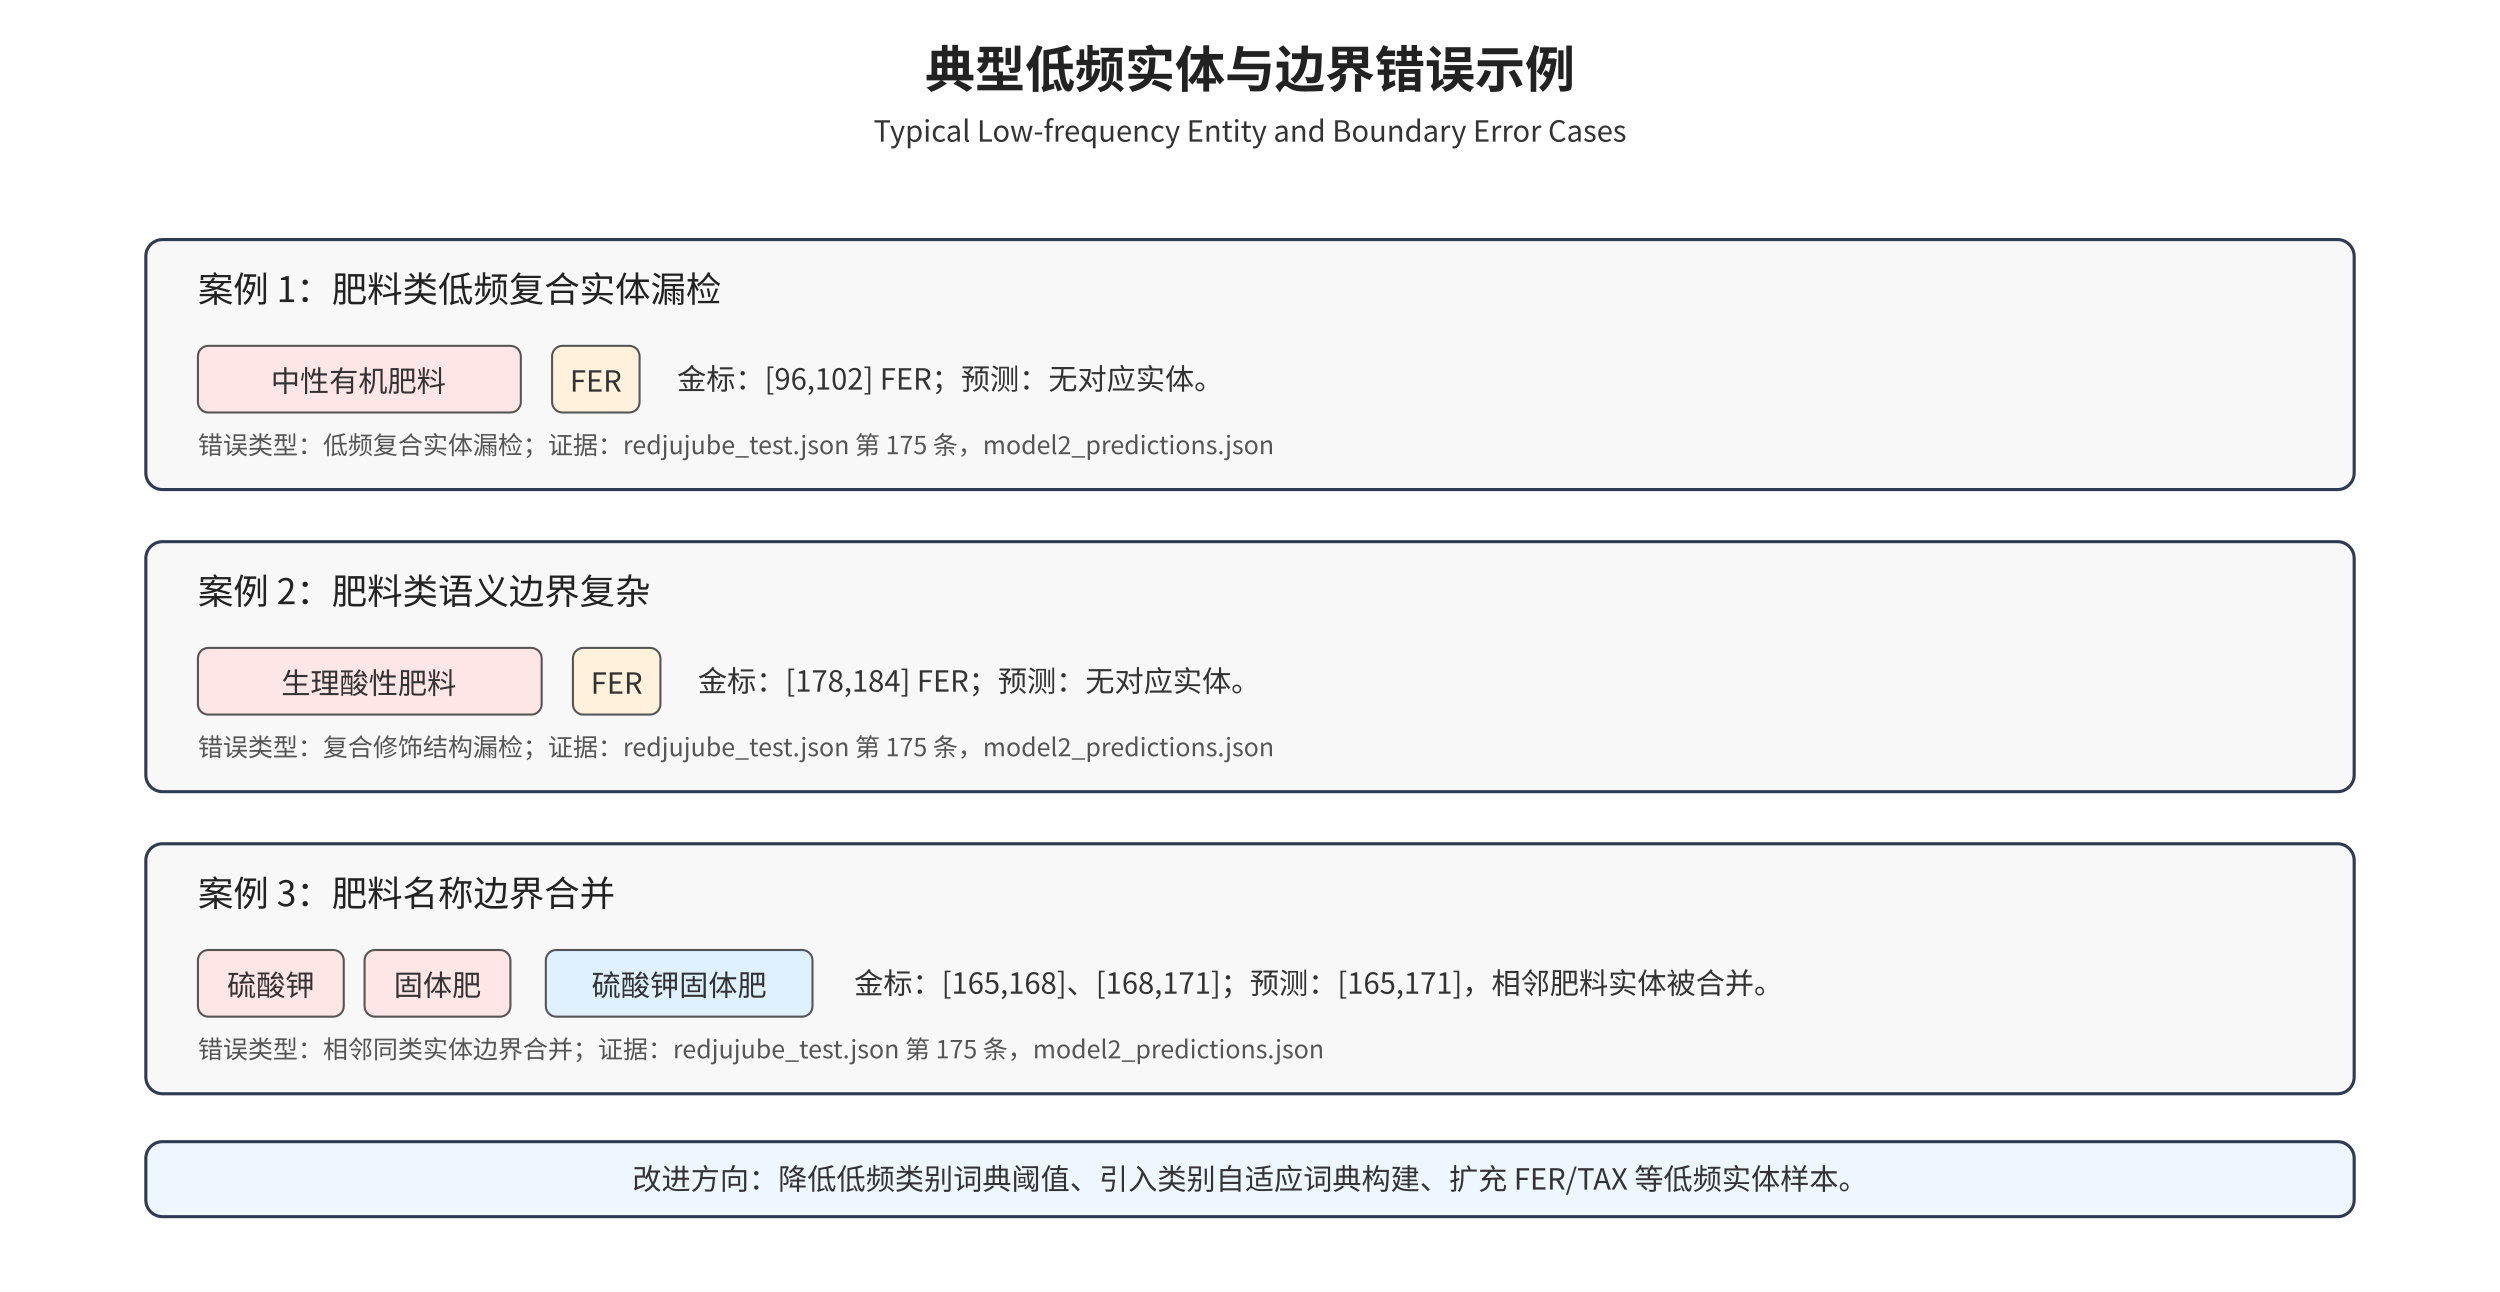
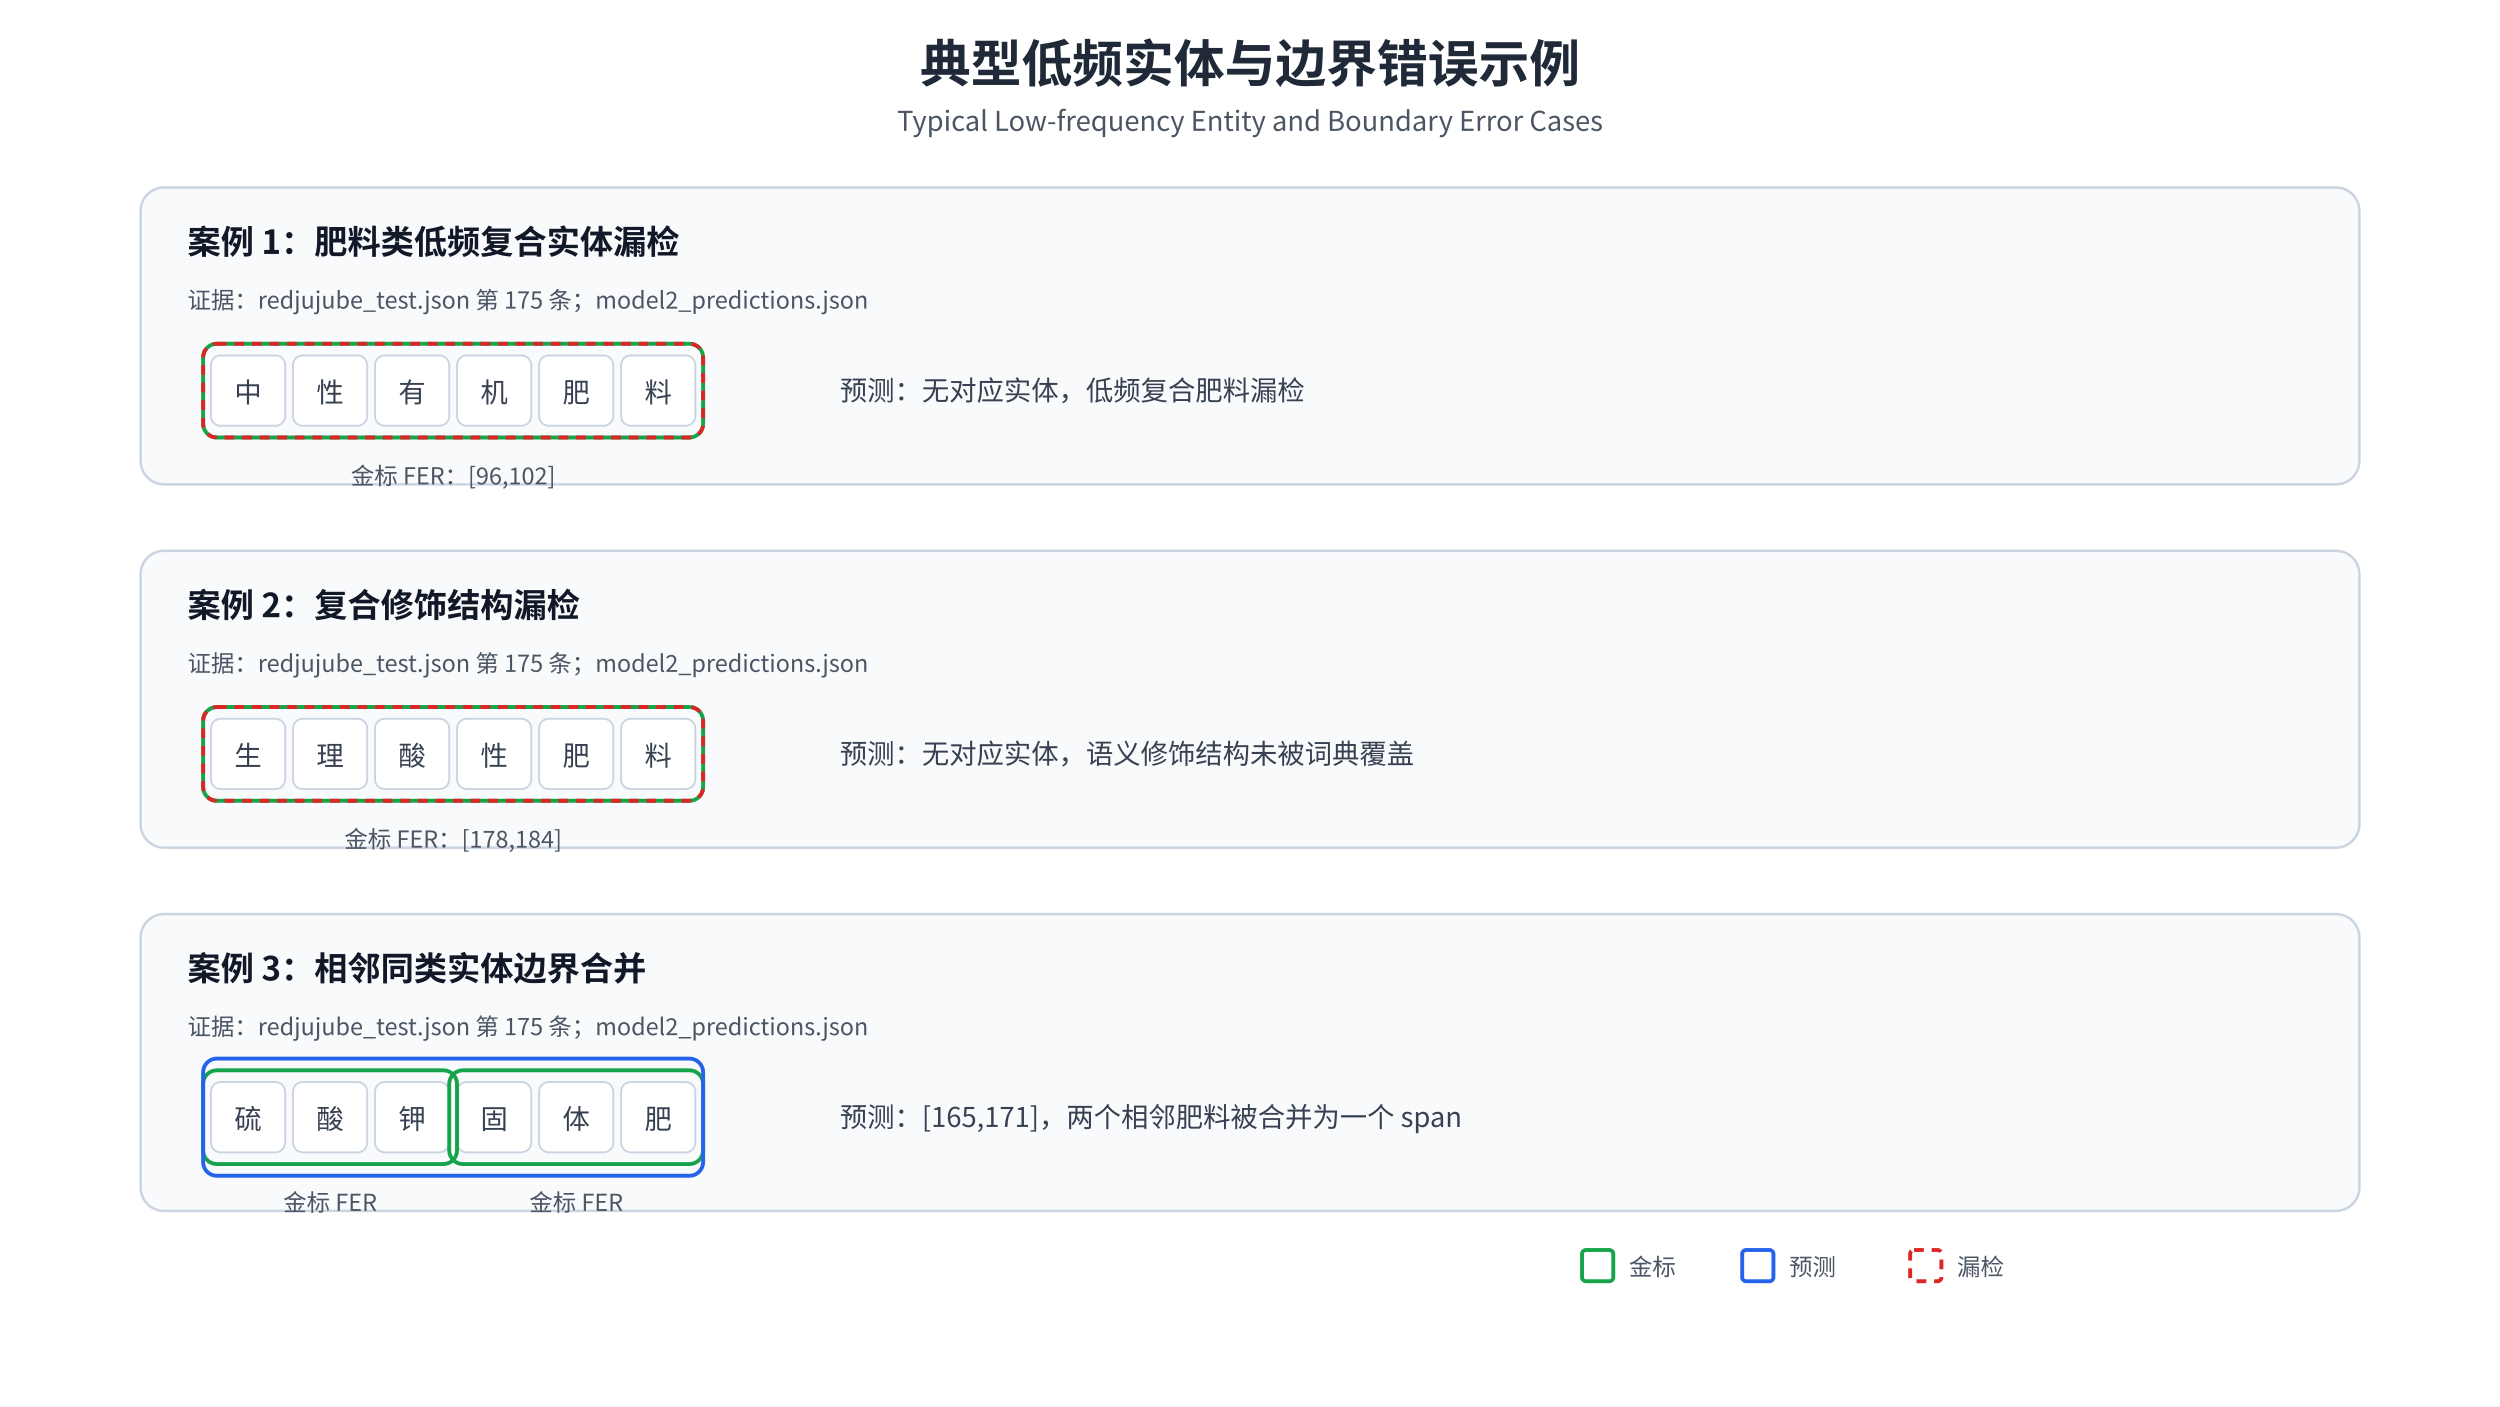
- <svg xmlns="http://www.w3.org/2000/svg" width="1200" height="620" viewBox="0 0 1200 620">
+ <svg xmlns="http://www.w3.org/2000/svg" width="1280" height="720" viewBox="0 0 1280 720">
  <defs>
    <style>
-       .title { font-family: "Noto Sans CJK SC", "Source Han Sans SC", "Microsoft YaHei", Arial, sans-serif; font-size: 24px; font-weight: 700; fill: #222; }
-       .label { font-family: "Noto Sans CJK SC", "Source Han Sans SC", "Microsoft YaHei", Arial, sans-serif; font-size: 17px; fill: #222; }
-       .small { font-family: "Noto Sans CJK SC", "Source Han Sans SC", "Microsoft YaHei", Arial, sans-serif; font-size: 14px; fill: #333; }
-       .tiny { font-family: "Noto Sans CJK SC", "Source Han Sans SC", "Microsoft YaHei", Arial, sans-serif; font-size: 12px; fill: #555; }
-       .box { stroke: #2f3b52; stroke-width: 1.5; rx: 8; ry: 8; }
-       .tag { stroke: #555; stroke-width: 1; rx: 5; ry: 5; }
+       .title { font-family: "Noto Sans CJK SC", "Source Han Sans SC", "Microsoft YaHei", Arial, sans-serif; font-size: 26px; font-weight: 700; fill: #1f2937; }
+       .subtitle { font-family: "Noto Sans CJK SC", "Source Han Sans SC", "Microsoft YaHei", Arial, sans-serif; font-size: 14px; fill: #4b5563; }
+       .label { font-family: "Noto Sans CJK SC", "Source Han Sans SC", "Microsoft YaHei", Arial, sans-serif; font-size: 17px; font-weight: 700; fill: #111827; }
+       .small { font-family: "Noto Sans CJK SC", "Source Han Sans SC", "Microsoft YaHei", Arial, sans-serif; font-size: 14px; fill: #374151; }
+       .tiny { font-family: "Noto Sans CJK SC", "Source Han Sans SC", "Microsoft YaHei", Arial, sans-serif; font-size: 12px; fill: #4b5563; }
+       .panel { stroke: #cbd5e1; stroke-width: 1.3; fill: #f8fafc; }
+       .token { stroke: #cbd5e1; stroke-width: 1; fill: #ffffff; }
+       .gold { stroke: #16a34a; stroke-width: 2; fill: none; }
+       .pred { stroke: #2563eb; stroke-width: 2; fill: none; }
+       .miss { stroke: #dc2626; stroke-width: 2; stroke-dasharray: 5 4; fill: none; }
    </style>
  </defs>
-   <rect width="1200" height="620" fill="#fff" />
-   <text x="600" y="42" text-anchor="middle" class="title">典型低频实体与边界错误示例</text>
-   <text x="600" y="68" text-anchor="middle" class="small">Typical Low-frequency Entity and Boundary Error Cases</text>
-   <rect x="70" y="115" width="1060" height="120" fill="#f8f8f8" class="box" />
-   <text x="95" y="145" class="label">案例 1：肥料类低频复合实体漏检</text>
-   <rect x="95" y="166" width="155" height="32" fill="#ffe6e6" class="tag" />
-   <text x="172" y="188" text-anchor="middle" class="small">中性有机肥料</text>
-   <rect x="265" y="166" width="42" height="32" fill="#fff1db" class="tag" />
-   <text x="286" y="188" text-anchor="middle" class="small">FER</text>
-   <text x="325" y="187" class="small">金标：[96,102] FER；预测：无对应实体。</text>
-   <text x="95" y="218" class="tiny">错误类型：低频复合实体漏检；证据：redjujube_test.json 第 175 条，model2_predictions.json</text>
-   <rect x="70" y="260" width="1060" height="120" fill="#f8f8f8" class="box" />
-   <text x="95" y="290" class="label">案例 2：肥料类语义边界复杂</text>
-   <rect x="95" y="311" width="165" height="32" fill="#ffe6e6" class="tag" />
-   <text x="177" y="333" text-anchor="middle" class="small">生理酸性肥料</text>
-   <rect x="275" y="311" width="42" height="32" fill="#fff1db" class="tag" />
-   <text x="296" y="333" text-anchor="middle" class="small">FER</text>
-   <text x="335" y="332" class="small">金标：[178,184] FER；预测：无对应实体。</text>
-   <text x="95" y="363" class="tiny">错误类型：复合修饰结构漏检；证据：redjujube_test.json 第 175 条，model2_predictions.json</text>
-   <rect x="70" y="405" width="1060" height="120" fill="#f8f8f8" class="box" />
-   <text x="95" y="435" class="label">案例 3：肥料名称边界合并</text>
-   <rect x="95" y="456" width="70" height="32" fill="#ffe6e6" class="tag" />
-   <text x="130" y="478" text-anchor="middle" class="small">硫酸钾</text>
-   <rect x="175" y="456" width="70" height="32" fill="#ffe6e6" class="tag" />
-   <text x="210" y="478" text-anchor="middle" class="small">固体肥</text>
-   <rect x="262" y="456" width="128" height="32" fill="#dff0ff" class="tag" />
-   <text x="326" y="478" text-anchor="middle" class="small">硫酸钾固体肥</text>
-   <text x="410" y="477" class="small">金标：[165,168]、[168,171]；预测：[165,171]，相邻肥料实体被合并。</text>
-   <text x="95" y="508" class="tiny">错误类型：相邻同类实体边界合并；证据：redjujube_test.json 第 175 条，model2_predictions.json</text>
-   <rect x="70" y="548" width="1060" height="36" fill="#eef6ff" class="box" />
-   <text x="600" y="571" text-anchor="middle" class="small">改进方向：降低低频类别词典阈值、引入类别自适应词典构建、扩充 FER/TAX 等低频实体样本。</text>
+   <rect width="1280" height="720" fill="#ffffff" />
+   <text x="640" y="42" text-anchor="middle" class="title">典型低频实体与边界错误示例</text>
+   <text x="640" y="67" text-anchor="middle" class="subtitle">Typical Low-frequency Entity and Boundary Error Cases</text>
+   <g transform="translate(72,96)">
+     <rect x="0" y="0" width="1136" height="152" rx="12" class="panel" />
+     <text x="24" y="34" class="label">案例 1：肥料类低频复合实体漏检</text>
+     <text x="24" y="62" class="tiny">证据：redjujube_test.json 第 175 条；model2_predictions.json</text>
+     <g transform="translate(36,86)">
+       <rect x="0" y="0" width="38" height="36" rx="5" class="token" />
+       <text x="19" y="24" text-anchor="middle" class="small">中</text>
+       <rect x="42" y="0" width="38" height="36" rx="5" class="token" />
+       <text x="61" y="24" text-anchor="middle" class="small">性</text>
+       <rect x="84" y="0" width="38" height="36" rx="5" class="token" />
+       <text x="103" y="24" text-anchor="middle" class="small">有</text>
+       <rect x="126" y="0" width="38" height="36" rx="5" class="token" />
+       <text x="145" y="24" text-anchor="middle" class="small">机</text>
+       <rect x="168" y="0" width="38" height="36" rx="5" class="token" />
+       <text x="187" y="24" text-anchor="middle" class="small">肥</text>
+       <rect x="210" y="0" width="38" height="36" rx="5" class="token" />
+       <text x="229" y="24" text-anchor="middle" class="small">料</text>
+       <rect x="-4" y="-6" width="256" height="48" rx="7" class="gold" />
+       <rect x="-4" y="-6" width="256" height="48" rx="7" class="miss" />
+       <text x="124" y="66" text-anchor="middle" class="tiny" fill="#16a34a">金标 FER：[96,102]</text>
+       <text x="322" y="23" class="small" fill="#dc2626">预测：无对应实体，低频复合肥料漏检</text>
+     </g>
+   </g>
+   <g transform="translate(72,282)">
+     <rect x="0" y="0" width="1136" height="152" rx="12" class="panel" />
+     <text x="24" y="34" class="label">案例 2：复合修饰结构漏检</text>
+     <text x="24" y="62" class="tiny">证据：redjujube_test.json 第 175 条；model2_predictions.json</text>
+     <g transform="translate(36,86)">
+       <rect x="0" y="0" width="38" height="36" rx="5" class="token" />
+       <text x="19" y="24" text-anchor="middle" class="small">生</text>
+       <rect x="42" y="0" width="38" height="36" rx="5" class="token" />
+       <text x="61" y="24" text-anchor="middle" class="small">理</text>
+       <rect x="84" y="0" width="38" height="36" rx="5" class="token" />
+       <text x="103" y="24" text-anchor="middle" class="small">酸</text>
+       <rect x="126" y="0" width="38" height="36" rx="5" class="token" />
+       <text x="145" y="24" text-anchor="middle" class="small">性</text>
+       <rect x="168" y="0" width="38" height="36" rx="5" class="token" />
+       <text x="187" y="24" text-anchor="middle" class="small">肥</text>
+       <rect x="210" y="0" width="38" height="36" rx="5" class="token" />
+       <text x="229" y="24" text-anchor="middle" class="small">料</text>
+       <rect x="-4" y="-6" width="256" height="48" rx="7" class="gold" />
+       <rect x="-4" y="-6" width="256" height="48" rx="7" class="miss" />
+       <text x="124" y="66" text-anchor="middle" class="tiny" fill="#16a34a">金标 FER：[178,184]</text>
+       <text x="322" y="23" class="small" fill="#dc2626">预测：无对应实体，语义修饰结构未被词典覆盖</text>
+     </g>
+   </g>
+   <g transform="translate(72,468)">
+     <rect x="0" y="0" width="1136" height="152" rx="12" class="panel" />
+     <text x="24" y="34" class="label">案例 3：相邻同类实体边界合并</text>
+     <text x="24" y="62" class="tiny">证据：redjujube_test.json 第 175 条；model2_predictions.json</text>
+     <g transform="translate(36,86)">
+       <rect x="0" y="0" width="38" height="36" rx="5" class="token" />
+       <text x="19" y="24" text-anchor="middle" class="small">硫</text>
+       <rect x="42" y="0" width="38" height="36" rx="5" class="token" />
+       <text x="61" y="24" text-anchor="middle" class="small">酸</text>
+       <rect x="84" y="0" width="38" height="36" rx="5" class="token" />
+       <text x="103" y="24" text-anchor="middle" class="small">钾</text>
+       <rect x="126" y="0" width="38" height="36" rx="5" class="token" />
+       <text x="145" y="24" text-anchor="middle" class="small">固</text>
+       <rect x="168" y="0" width="38" height="36" rx="5" class="token" />
+       <text x="187" y="24" text-anchor="middle" class="small">体</text>
+       <rect x="210" y="0" width="38" height="36" rx="5" class="token" />
+       <text x="229" y="24" text-anchor="middle" class="small">肥</text>
+       <rect x="-4" y="-6" width="130" height="48" rx="7" class="gold" />
+       <rect x="122" y="-6" width="130" height="48" rx="7" class="gold" />
+       <rect x="-4" y="-12" width="256" height="60" rx="7" class="pred" />
+       <text x="61" y="66" text-anchor="middle" class="tiny" fill="#16a34a">金标 FER</text>
+       <text x="187" y="66" text-anchor="middle" class="tiny" fill="#16a34a">金标 FER</text>
+       <text x="322" y="23" class="small" fill="#2563eb">预测：[165,171]，两个相邻肥料被合并为一个 span</text>
+     </g>
+   </g>
+   <g transform="translate(810,640)">
+     <rect x="0" y="0" width="16" height="16" rx="2" class="gold" />
+     <text x="24" y="13" class="tiny">金标</text>
+     <rect x="82" y="0" width="16" height="16" rx="2" class="pred" />
+     <text x="106" y="13" class="tiny">预测</text>
+     <rect x="168" y="0" width="16" height="16" rx="2" class="miss" />
+     <text x="192" y="13" class="tiny">漏检</text>
+   </g>
</svg>
